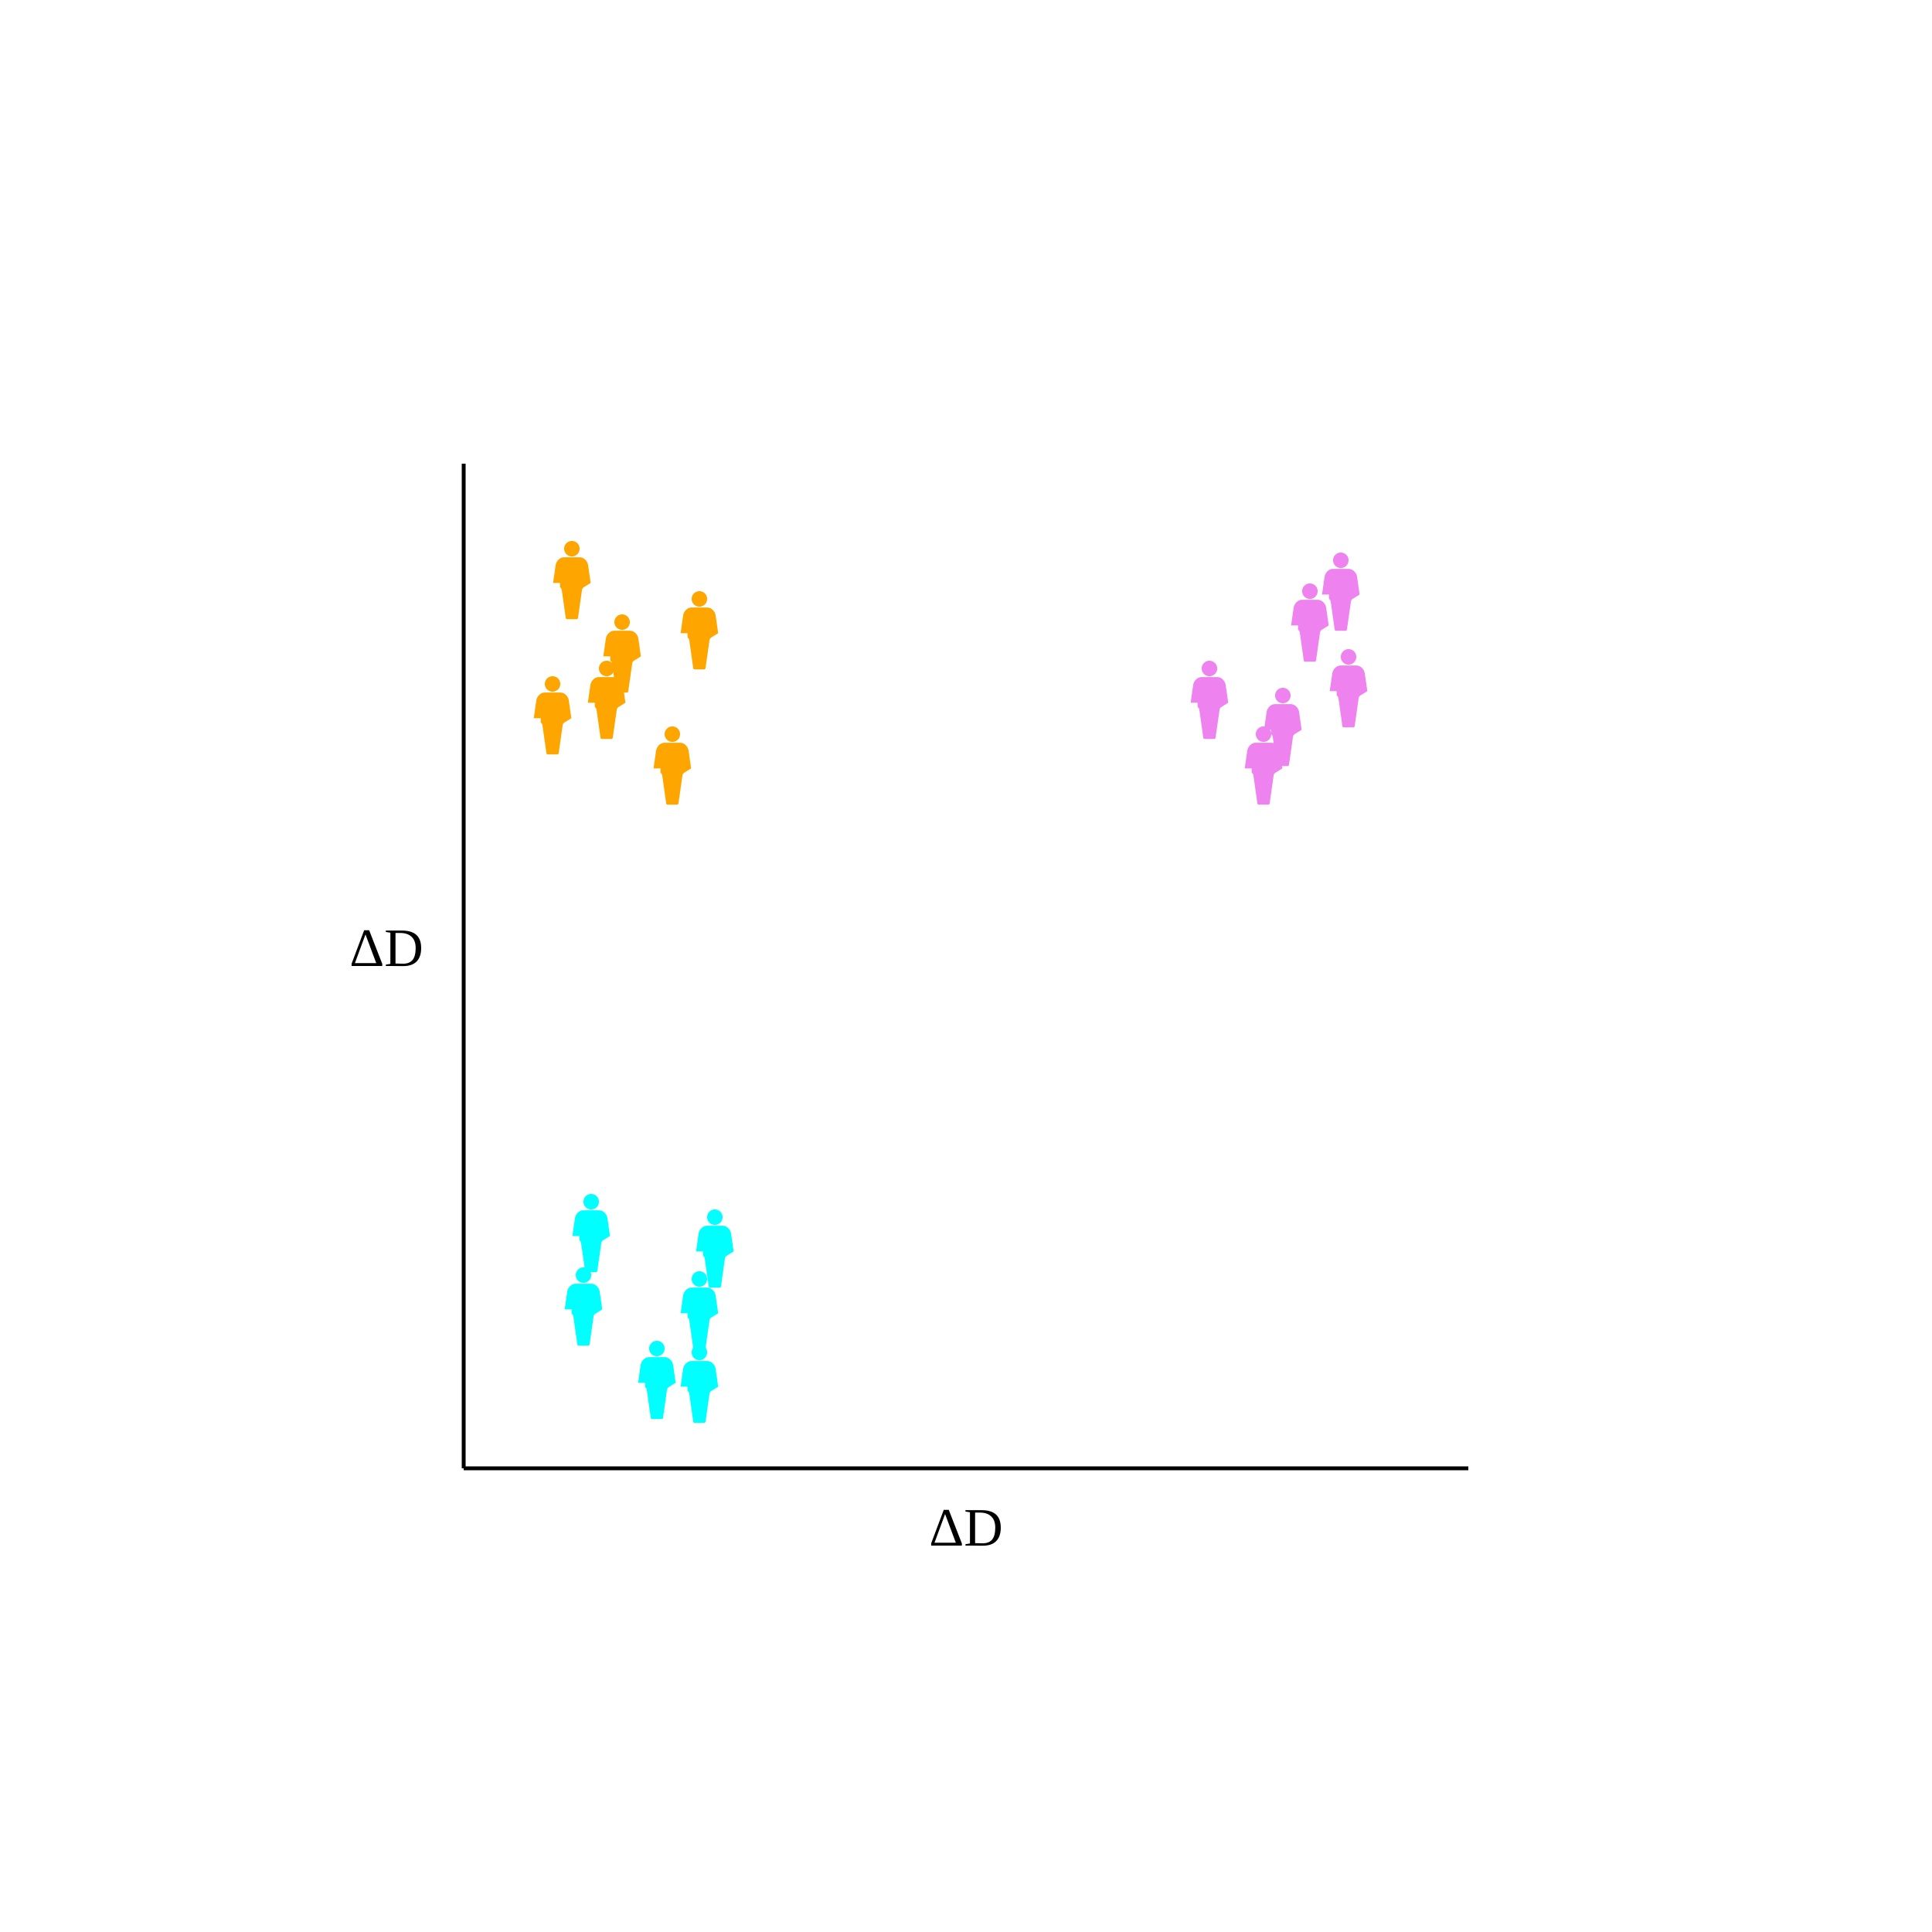
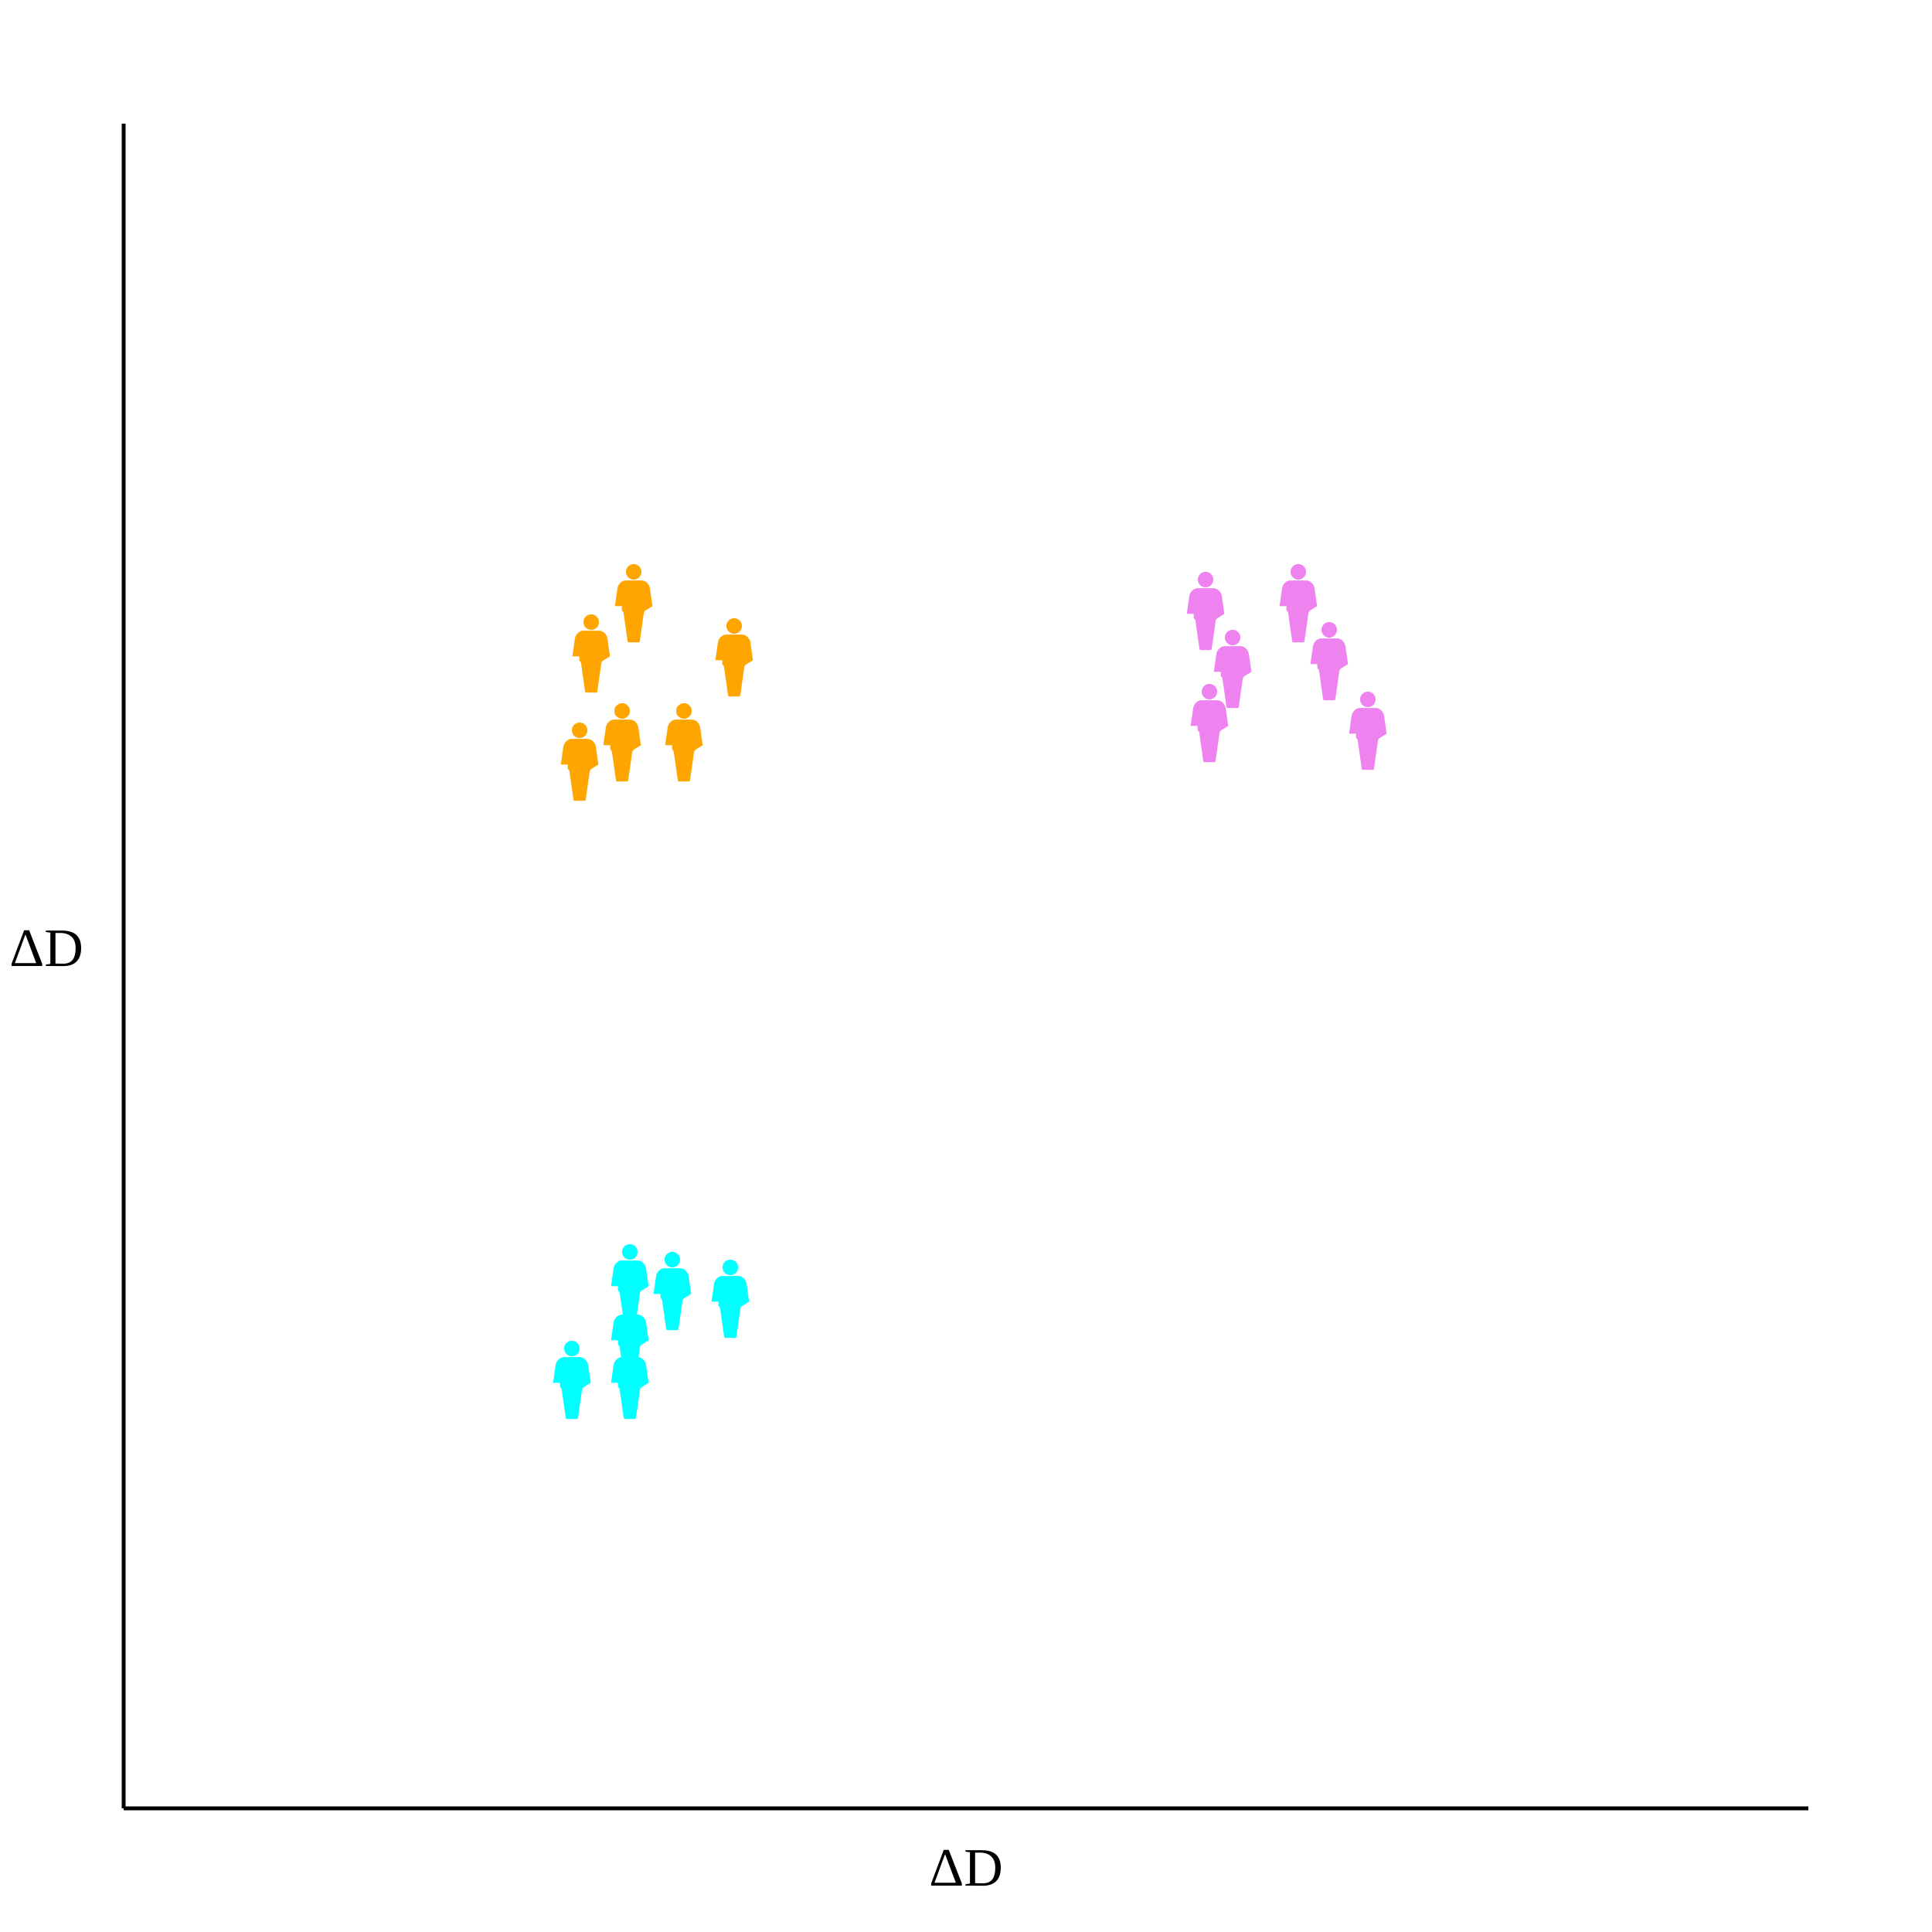
<svg xmlns="http://www.w3.org/2000/svg" baseProfile="full" height="500" version="1.1" width="500">
  <defs />
-   <line stroke="black" stroke-width="1" x1="120" x2="380" y1="380" y2="380" />
-   <line stroke="black" stroke-width="1" x1="120" x2="120" y1="380" y2="120" />
-   <text fill="black" font-size="14" text-anchor="middle" x="250.0" y="400">ΔD</text>
-   <text fill="black" font-size="14" text-anchor="middle" x="100" y="250.0">ΔD</text>
-   <g fill="orange" transform="translate(159.2963,183.0) scale(0.1)">
+   <line stroke="black" stroke-width="1" x1="32" x2="468" y1="468" y2="468" />
+   <line stroke="black" stroke-width="1" x1="32" x2="32" y1="468" y2="32" />
+   <text fill="black" font-size="14" text-anchor="middle" x="250.0" y="488">ΔD</text>
+   <text fill="black" font-size="14" text-anchor="middle" x="12" y="250.0">ΔD</text>
+   <g fill="orange" transform="translate(138.2963,154.0) scale(0.1)">
    <circle cx="147.037" cy="70.0" r="20.104" />
    <path d="M98.402,158.679 L104.963,112.661 C106.644,101.598 116.398,92.253 126.261,92.253 L167.816,92.253 C177.678,92.253 187.431,101.599 189.099,112.573 L195.672,158.678 L177.719,169.823 C175.284,171.335 173.645,173.846 173.241,176.681 L162.941,249.059 C162.936,249.096 162.93,249.134 162.925,249.171 C162.682,251.034 161.026,252.397 160.255,252.397 L133.818,252.397 C133.047,252.397 131.39,251.035 131.147,249.171 C131.142,249.134 131.136,249.096 131.131,249.059 L120.829,176.681 C120.426,173.845 118.786,171.334 116.352,169.823 V158.679 Z" />
  </g>
-   <g fill="violet" transform="translate(317.2963,173.0) scale(0.1)">
+   <g fill="violet" transform="translate(339.2963,174.0) scale(0.1)">
    <circle cx="147.037" cy="70.0" r="20.104" />
    <path d="M98.402,158.679 L104.963,112.661 C106.644,101.598 116.398,92.253 126.261,92.253 L167.816,92.253 C177.678,92.253 187.431,101.599 189.099,112.573 L195.672,158.678 L177.719,169.823 C175.284,171.335 173.645,173.846 173.241,176.681 L162.941,249.059 C162.936,249.096 162.93,249.134 162.925,249.171 C162.682,251.034 161.026,252.397 160.255,252.397 L133.818,252.397 C133.047,252.397 131.39,251.035 131.147,249.171 C131.142,249.134 131.136,249.096 131.131,249.059 L120.829,176.681 C120.426,173.845 118.786,171.334 116.352,169.823 V158.679 Z" />
  </g>
-   <g fill="cyan" transform="translate(166.2963,343.0) scale(0.1)">
+   <g fill="cyan" transform="translate(174.2963,321.0) scale(0.1)">
    <circle cx="147.037" cy="70.0" r="20.104" />
    <path d="M98.402,158.679 L104.963,112.661 C106.644,101.598 116.398,92.253 126.261,92.253 L167.816,92.253 C177.678,92.253 187.431,101.599 189.099,112.573 L195.672,158.678 L177.719,169.823 C175.284,171.335 173.645,173.846 173.241,176.681 L162.941,249.059 C162.936,249.096 162.93,249.134 162.925,249.171 C162.682,251.034 161.026,252.397 160.255,252.397 L133.818,252.397 C133.047,252.397 131.39,251.035 131.147,249.171 C131.142,249.134 131.136,249.096 131.131,249.059 L120.829,176.681 C120.426,173.845 118.786,171.334 116.352,169.823 V158.679 Z" />
  </g>
-   <g fill="orange" transform="translate(142.2963,166.0) scale(0.1)">
+   <g fill="orange" transform="translate(146.2963,177.0) scale(0.1)">
    <circle cx="147.037" cy="70.0" r="20.104" />
    <path d="M98.402,158.679 L104.963,112.661 C106.644,101.598 116.398,92.253 126.261,92.253 L167.816,92.253 C177.678,92.253 187.431,101.599 189.099,112.573 L195.672,158.678 L177.719,169.823 C175.284,171.335 173.645,173.846 173.241,176.681 L162.941,249.059 C162.936,249.096 162.93,249.134 162.925,249.171 C162.682,251.034 161.026,252.397 160.255,252.397 L133.818,252.397 C133.047,252.397 131.39,251.035 131.147,249.171 C131.142,249.134 131.136,249.096 131.131,249.059 L120.829,176.681 C120.426,173.845 118.786,171.334 116.352,169.823 V158.679 Z" />
  </g>
-   <g fill="violet" transform="translate(298.2963,166.0) scale(0.1)">
+   <g fill="violet" transform="translate(297.2963,143.0) scale(0.1)">
    <circle cx="147.037" cy="70.0" r="20.104" />
    <path d="M98.402,158.679 L104.963,112.661 C106.644,101.598 116.398,92.253 126.261,92.253 L167.816,92.253 C177.678,92.253 187.431,101.599 189.099,112.573 L195.672,158.678 L177.719,169.823 C175.284,171.335 173.645,173.846 173.241,176.681 L162.941,249.059 C162.936,249.096 162.93,249.134 162.925,249.171 C162.682,251.034 161.026,252.397 160.255,252.397 L133.818,252.397 C133.047,252.397 131.39,251.035 131.147,249.171 C131.142,249.134 131.136,249.096 131.131,249.059 L120.829,176.681 C120.426,173.845 118.786,171.334 116.352,169.823 V158.679 Z" />
  </g>
-   <g fill="cyan" transform="translate(170.2963,308.0) scale(0.1)">
+   <g fill="cyan" transform="translate(159.2963,319.0) scale(0.1)">
    <circle cx="147.037" cy="70.0" r="20.104" />
    <path d="M98.402,158.679 L104.963,112.661 C106.644,101.598 116.398,92.253 126.261,92.253 L167.816,92.253 C177.678,92.253 187.431,101.599 189.099,112.573 L195.672,158.678 L177.719,169.823 C175.284,171.335 173.645,173.846 173.241,176.681 L162.941,249.059 C162.936,249.096 162.93,249.134 162.925,249.171 C162.682,251.034 161.026,252.397 160.255,252.397 L133.818,252.397 C133.047,252.397 131.39,251.035 131.147,249.171 C131.142,249.134 131.136,249.096 131.131,249.059 L120.829,176.681 C120.426,173.845 118.786,171.334 116.352,169.823 V158.679 Z" />
  </g>
-   <g fill="orange" transform="translate(166.2963,148.0) scale(0.1)">
+   <g fill="orange" transform="translate(135.2963,182.0) scale(0.1)">
    <circle cx="147.037" cy="70.0" r="20.104" />
    <path d="M98.402,158.679 L104.963,112.661 C106.644,101.598 116.398,92.253 126.261,92.253 L167.816,92.253 C177.678,92.253 187.431,101.599 189.099,112.573 L195.672,158.678 L177.719,169.823 C175.284,171.335 173.645,173.846 173.241,176.681 L162.941,249.059 C162.936,249.096 162.93,249.134 162.925,249.171 C162.682,251.034 161.026,252.397 160.255,252.397 L133.818,252.397 C133.047,252.397 131.39,251.035 131.147,249.171 C131.142,249.134 131.136,249.096 131.131,249.059 L120.829,176.681 C120.426,173.845 118.786,171.334 116.352,169.823 V158.679 Z" />
  </g>
-   <g fill="violet" transform="translate(324.2963,146.0) scale(0.1)">
+   <g fill="violet" transform="translate(304.2963,158.0) scale(0.1)">
    <circle cx="147.037" cy="70.0" r="20.104" />
    <path d="M98.402,158.679 L104.963,112.661 C106.644,101.598 116.398,92.253 126.261,92.253 L167.816,92.253 C177.678,92.253 187.431,101.599 189.099,112.573 L195.672,158.678 L177.719,169.823 C175.284,171.335 173.645,173.846 173.241,176.681 L162.941,249.059 C162.936,249.096 162.93,249.134 162.925,249.171 C162.682,251.034 161.026,252.397 160.255,252.397 L133.818,252.397 C133.047,252.397 131.39,251.035 131.147,249.171 C131.142,249.134 131.136,249.096 131.131,249.059 L120.829,176.681 C120.426,173.845 118.786,171.334 116.352,169.823 V158.679 Z" />
  </g>
-   <g fill="cyan" transform="translate(138.2963,304.0) scale(0.1)">
+   <g fill="cyan" transform="translate(133.2963,342.0) scale(0.1)">
    <circle cx="147.037" cy="70.0" r="20.104" />
    <path d="M98.402,158.679 L104.963,112.661 C106.644,101.598 116.398,92.253 126.261,92.253 L167.816,92.253 C177.678,92.253 187.431,101.599 189.099,112.573 L195.672,158.678 L177.719,169.823 C175.284,171.335 173.645,173.846 173.241,176.681 L162.941,249.059 C162.936,249.096 162.93,249.134 162.925,249.171 C162.682,251.034 161.026,252.397 160.255,252.397 L133.818,252.397 C133.047,252.397 131.39,251.035 131.147,249.171 C131.142,249.134 131.136,249.096 131.131,249.059 L120.829,176.681 C120.426,173.845 118.786,171.334 116.352,169.823 V158.679 Z" />
  </g>
-   <g fill="orange" transform="translate(133.2963,135.0) scale(0.1)">
+   <g fill="orange" transform="translate(175.2963,155.0) scale(0.1)">
    <circle cx="147.037" cy="70.0" r="20.104" />
    <path d="M98.402,158.679 L104.963,112.661 C106.644,101.598 116.398,92.253 126.261,92.253 L167.816,92.253 C177.678,92.253 187.431,101.599 189.099,112.573 L195.672,158.678 L177.719,169.823 C175.284,171.335 173.645,173.846 173.241,176.681 L162.941,249.059 C162.936,249.096 162.93,249.134 162.925,249.171 C162.682,251.034 161.026,252.397 160.255,252.397 L133.818,252.397 C133.047,252.397 131.39,251.035 131.147,249.171 C131.142,249.134 131.136,249.096 131.131,249.059 L120.829,176.681 C120.426,173.845 118.786,171.334 116.352,169.823 V158.679 Z" />
  </g>
-   <g fill="violet" transform="translate(312.2963,183.0) scale(0.1)">
+   <g fill="violet" transform="translate(298.2963,172.0) scale(0.1)">
    <circle cx="147.037" cy="70.0" r="20.104" />
    <path d="M98.402,158.679 L104.963,112.661 C106.644,101.598 116.398,92.253 126.261,92.253 L167.816,92.253 C177.678,92.253 187.431,101.599 189.099,112.573 L195.672,158.678 L177.719,169.823 C175.284,171.335 173.645,173.846 173.241,176.681 L162.941,249.059 C162.936,249.096 162.93,249.134 162.925,249.171 C162.682,251.034 161.026,252.397 160.255,252.397 L133.818,252.397 C133.047,252.397 131.39,251.035 131.147,249.171 C131.142,249.134 131.136,249.096 131.131,249.059 L120.829,176.681 C120.426,173.845 118.786,171.334 116.352,169.823 V158.679 Z" />
  </g>
-   <g fill="cyan" transform="translate(136.2963,323.0) scale(0.1)">
+   <g fill="cyan" transform="translate(148.2963,331.0) scale(0.1)">
    <circle cx="147.037" cy="70.0" r="20.104" />
    <path d="M98.402,158.679 L104.963,112.661 C106.644,101.598 116.398,92.253 126.261,92.253 L167.816,92.253 C177.678,92.253 187.431,101.599 189.099,112.573 L195.672,158.678 L177.719,169.823 C175.284,171.335 173.645,173.846 173.241,176.681 L162.941,249.059 C162.936,249.096 162.93,249.134 162.925,249.171 C162.682,251.034 161.026,252.397 160.255,252.397 L133.818,252.397 C133.047,252.397 131.39,251.035 131.147,249.171 C131.142,249.134 131.136,249.096 131.131,249.059 L120.829,176.681 C120.426,173.845 118.786,171.334 116.352,169.823 V158.679 Z" />
  </g>
-   <g fill="orange" transform="translate(146.2963,154.0) scale(0.1)">
+   <g fill="orange" transform="translate(149.2963,141.0) scale(0.1)">
    <circle cx="147.037" cy="70.0" r="20.104" />
    <path d="M98.402,158.679 L104.963,112.661 C106.644,101.598 116.398,92.253 126.261,92.253 L167.816,92.253 C177.678,92.253 187.431,101.599 189.099,112.573 L195.672,158.678 L177.719,169.823 C175.284,171.335 173.645,173.846 173.241,176.681 L162.941,249.059 C162.936,249.096 162.93,249.134 162.925,249.171 C162.682,251.034 161.026,252.397 160.255,252.397 L133.818,252.397 C133.047,252.397 131.39,251.035 131.147,249.171 C131.142,249.134 131.136,249.096 131.131,249.059 L120.829,176.681 C120.426,173.845 118.786,171.334 116.352,169.823 V158.679 Z" />
  </g>
-   <g fill="violet" transform="translate(332.2963,138.0) scale(0.1)">
+   <g fill="violet" transform="translate(329.2963,156.0) scale(0.1)">
    <circle cx="147.037" cy="70.0" r="20.104" />
    <path d="M98.402,158.679 L104.963,112.661 C106.644,101.598 116.398,92.253 126.261,92.253 L167.816,92.253 C177.678,92.253 187.431,101.599 189.099,112.573 L195.672,158.678 L177.719,169.823 C175.284,171.335 173.645,173.846 173.241,176.681 L162.941,249.059 C162.936,249.096 162.93,249.134 162.925,249.171 C162.682,251.034 161.026,252.397 160.255,252.397 L133.818,252.397 C133.047,252.397 131.39,251.035 131.147,249.171 C131.142,249.134 131.136,249.096 131.131,249.059 L120.829,176.681 C120.426,173.845 118.786,171.334 116.352,169.823 V158.679 Z" />
  </g>
-   <g fill="cyan" transform="translate(155.2963,342.0) scale(0.1)">
+   <g fill="cyan" transform="translate(148.2963,317.0) scale(0.1)">
    <circle cx="147.037" cy="70.0" r="20.104" />
    <path d="M98.402,158.679 L104.963,112.661 C106.644,101.598 116.398,92.253 126.261,92.253 L167.816,92.253 C177.678,92.253 187.431,101.599 189.099,112.573 L195.672,158.678 L177.719,169.823 C175.284,171.335 173.645,173.846 173.241,176.681 L162.941,249.059 C162.936,249.096 162.93,249.134 162.925,249.171 C162.682,251.034 161.026,252.397 160.255,252.397 L133.818,252.397 C133.047,252.397 131.39,251.035 131.147,249.171 C131.142,249.134 131.136,249.096 131.131,249.059 L120.829,176.681 C120.426,173.845 118.786,171.334 116.352,169.823 V158.679 Z" />
  </g>
-   <g fill="orange" transform="translate(128.2963,170.0) scale(0.1)">
+   <g fill="orange" transform="translate(162.2963,177.0) scale(0.1)">
    <circle cx="147.037" cy="70.0" r="20.104" />
    <path d="M98.402,158.679 L104.963,112.661 C106.644,101.598 116.398,92.253 126.261,92.253 L167.816,92.253 C177.678,92.253 187.431,101.599 189.099,112.573 L195.672,158.678 L177.719,169.823 C175.284,171.335 173.645,173.846 173.241,176.681 L162.941,249.059 C162.936,249.096 162.93,249.134 162.925,249.171 C162.682,251.034 161.026,252.397 160.255,252.397 L133.818,252.397 C133.047,252.397 131.39,251.035 131.147,249.171 C131.142,249.134 131.136,249.096 131.131,249.059 L120.829,176.681 C120.426,173.845 118.786,171.334 116.352,169.823 V158.679 Z" />
  </g>
-   <g fill="violet" transform="translate(334.2963,163.0) scale(0.1)">
+   <g fill="violet" transform="translate(321.2963,141.0) scale(0.1)">
    <circle cx="147.037" cy="70.0" r="20.104" />
    <path d="M98.402,158.679 L104.963,112.661 C106.644,101.598 116.398,92.253 126.261,92.253 L167.816,92.253 C177.678,92.253 187.431,101.599 189.099,112.573 L195.672,158.678 L177.719,169.823 C175.284,171.335 173.645,173.846 173.241,176.681 L162.941,249.059 C162.936,249.096 162.93,249.134 162.925,249.171 C162.682,251.034 161.026,252.397 160.255,252.397 L133.818,252.397 C133.047,252.397 131.39,251.035 131.147,249.171 C131.142,249.134 131.136,249.096 131.131,249.059 L120.829,176.681 C120.426,173.845 118.786,171.334 116.352,169.823 V158.679 Z" />
  </g>
-   <g fill="cyan" transform="translate(166.2963,324.0) scale(0.1)">
+   <g fill="cyan" transform="translate(148.2963,342.0) scale(0.1)">
    <circle cx="147.037" cy="70.0" r="20.104" />
    <path d="M98.402,158.679 L104.963,112.661 C106.644,101.598 116.398,92.253 126.261,92.253 L167.816,92.253 C177.678,92.253 187.431,101.599 189.099,112.573 L195.672,158.678 L177.719,169.823 C175.284,171.335 173.645,173.846 173.241,176.681 L162.941,249.059 C162.936,249.096 162.93,249.134 162.925,249.171 C162.682,251.034 161.026,252.397 160.255,252.397 L133.818,252.397 C133.047,252.397 131.39,251.035 131.147,249.171 C131.142,249.134 131.136,249.096 131.131,249.059 L120.829,176.681 C120.426,173.845 118.786,171.334 116.352,169.823 V158.679 Z" />
  </g>
</svg>
